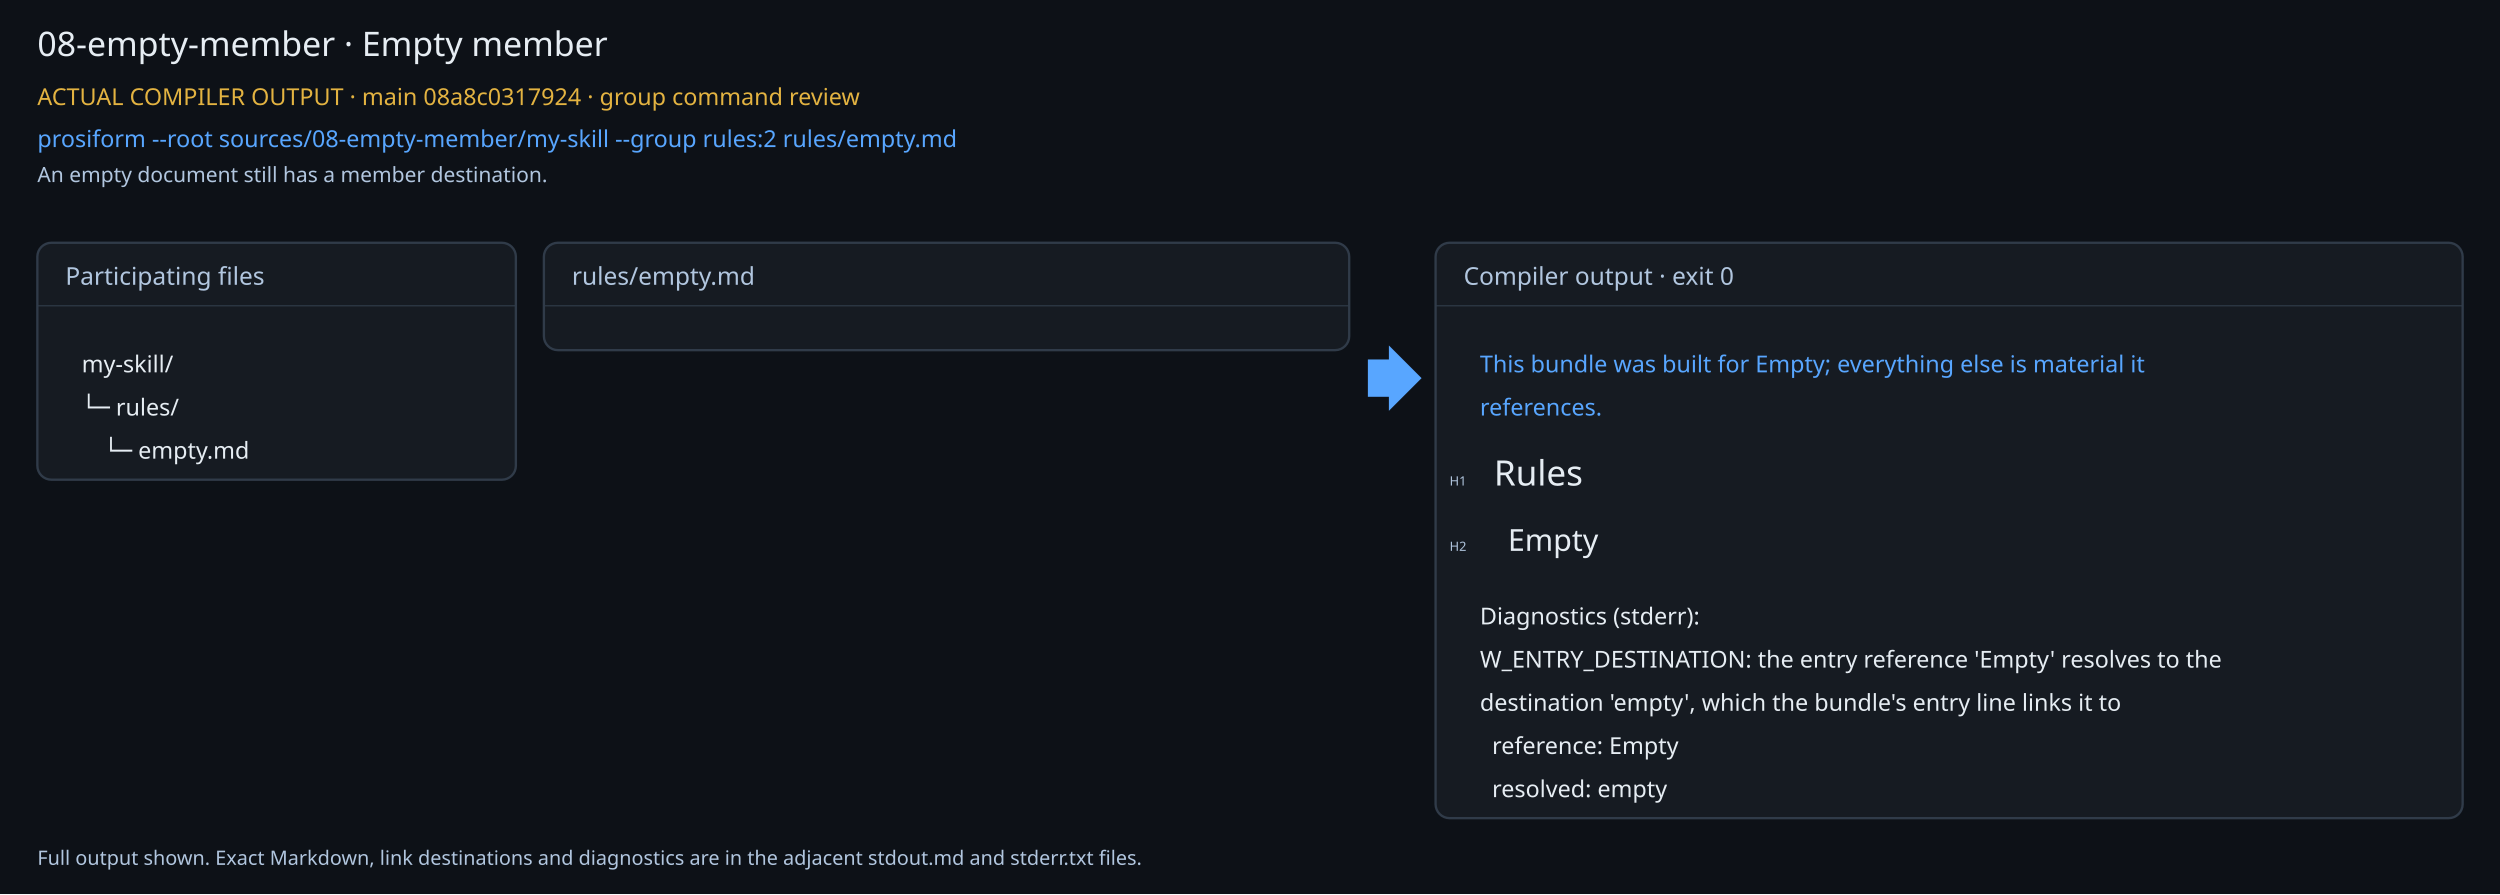
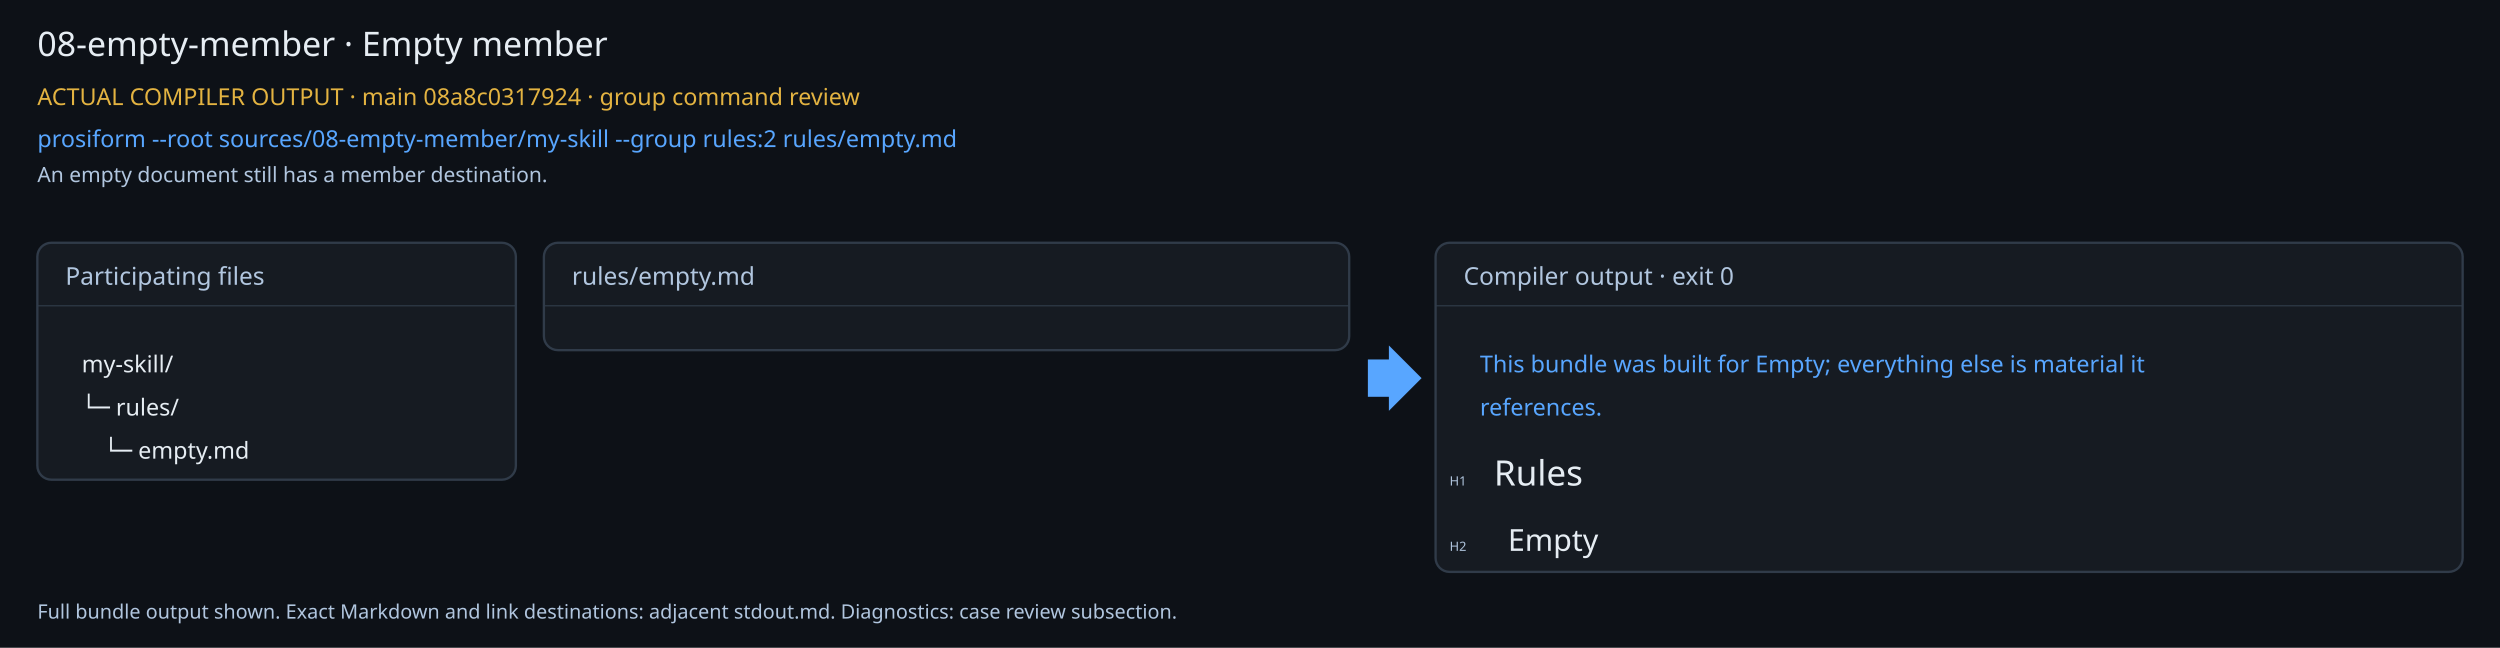
- <svg xmlns="http://www.w3.org/2000/svg" width="2142" height="766" viewBox="0 0 2142 766" role="img" aria-labelledby="title desc">
-   <rect width="2142" height="766" fill="#0d1117" />
+ <svg xmlns="http://www.w3.org/2000/svg" width="2142" height="555" viewBox="0 0 2142 555" role="img" aria-labelledby="title desc">
+   <rect width="2142" height="555" fill="#0d1117" />
  <g font-family="IBM Plex Mono" xml:space="preserve">
    <text x="32" y="48" font-size="29" fill="#e6edf3" font-weight="400">08-empty-member · Empty member</text>
    <text x="32" y="90" font-size="20" fill="#e3b341" font-weight="400">ACTUAL COMPILER OUTPUT · main 08a8c0317924 · group command review</text>
    <text x="32" y="126" font-size="20" fill="#58a6ff" font-weight="400">prosiform --root sources/08-empty-member/my-skill --group rules:2 rules/empty.md</text>
    <text x="32" y="156" font-size="18" fill="#b1c6df" font-weight="400">An empty document still has a member destination.</text>
    <rect x="32" y="208" width="410" height="203" rx="12" fill="#161b22" stroke="#303b49" stroke-width="2" />
    <text x="56" y="244" font-size="21" fill="#b1c6df" font-weight="400">Participating files</text>
    <path d="M32 262 H442" stroke="#303b49" />
    <text x="70" y="319" font-size="20" fill="#e6edf3" font-weight="400">my-skill/</text>
    <text x="70" y="356" font-size="20" fill="#e6edf3" font-weight="400">└─ rules/</text>
    <text x="70" y="393" font-size="20" fill="#e6edf3" font-weight="400">   └─ empty.md</text>
    <rect x="466" y="208" width="690" height="92" rx="12" fill="#161b22" stroke="#303b49" stroke-width="2" />
    <text x="490" y="244" font-size="21" fill="#b1c6df" font-weight="400">rules/empty.md</text>
    <path d="M466 262 H1156" stroke="#303b49" />
-     <rect x="1230" y="208" width="880" height="493" rx="12" fill="#161b22" stroke="#303b49" stroke-width="2" />
+     <rect x="1230" y="208" width="880" height="282" rx="12" fill="#161b22" stroke="#303b49" stroke-width="2" />
    <text x="1254" y="244" font-size="21" fill="#b1c6df" font-weight="400">Compiler output · exit 0</text>
    <path d="M1230 262 H2110" stroke="#303b49" />
    <text x="1268" y="319" font-size="20" fill="#58a6ff" font-weight="400">This bundle was built for Empty; everything else is material it</text>
    <text x="1268" y="356" font-size="20" fill="#58a6ff" font-weight="400">references.</text>
    <text x="1242" y="416" font-size="11" fill="#b1c6df" font-weight="400">H1</text>
    <text x="1280" y="416" font-size="30" fill="#e6edf3" font-weight="500">Rules</text>
    <text x="1242" y="472" font-size="11" fill="#b1c6df" font-weight="400">H2</text>
    <text x="1292" y="472" font-size="26" fill="#e6edf3" font-weight="500">Empty</text>
-     <text x="1268" y="535" font-size="20" fill="#e6edf3" font-weight="400">Diagnostics (stderr):</text>
-     <text x="1268" y="572" font-size="20" fill="#e6edf3" font-weight="400">W_ENTRY_DESTINATION: the entry reference 'Empty' resolves to the</text>
-     <text x="1268" y="609" font-size="20" fill="#e6edf3" font-weight="400">destination 'empty', which the bundle's entry line links it to</text>
-     <text x="1268" y="646" font-size="20" fill="#e6edf3" font-weight="400">  reference: Empty</text>
-     <text x="1268" y="683" font-size="20" fill="#e6edf3" font-weight="400">  resolved: empty</text>
    <path d="M1172 308 H1190 V296 L1218 324 L1190 352 V340 H1172Z" fill="#58a6ff" />
-     <text x="32" y="741" font-size="17" fill="#b1c6df" font-weight="400">Full output shown. Exact Markdown, link destinations and diagnostics are in the adjacent stdout.md and stderr.txt files.</text>
+     <text x="32" y="530" font-size="17" fill="#b1c6df" font-weight="400">Full bundle output shown. Exact Markdown and link destinations: adjacent stdout.md. Diagnostics: case review subsection.</text>
  </g>
</svg>
